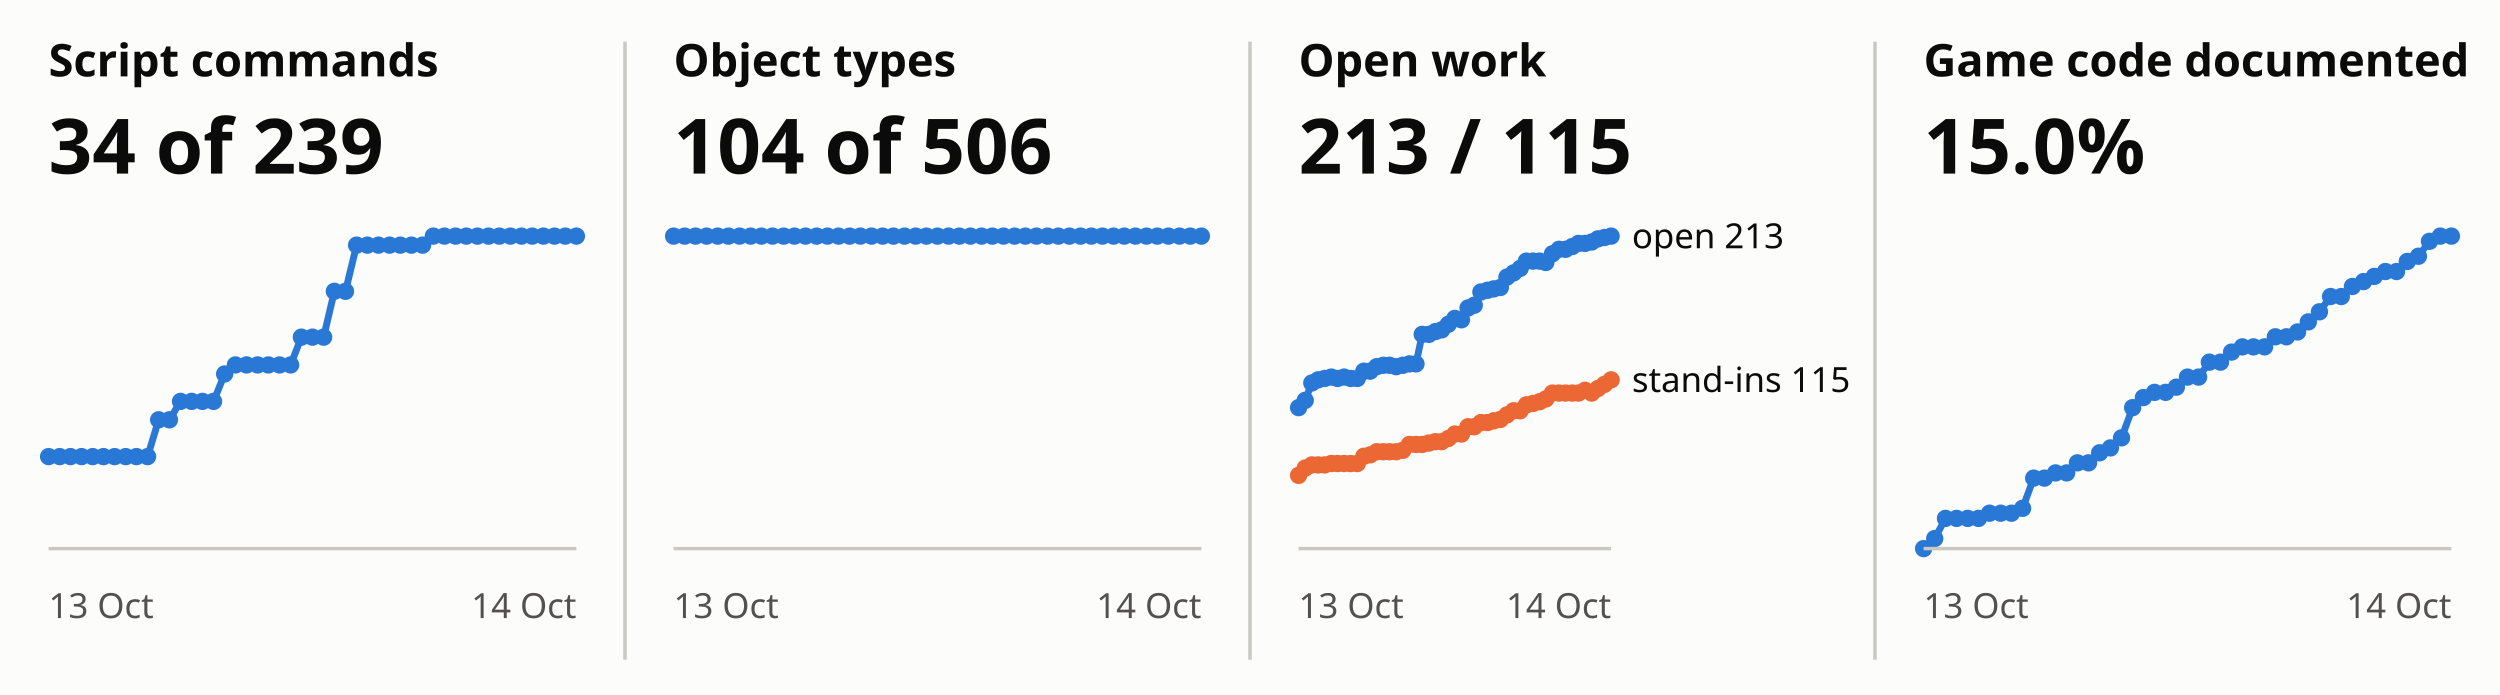
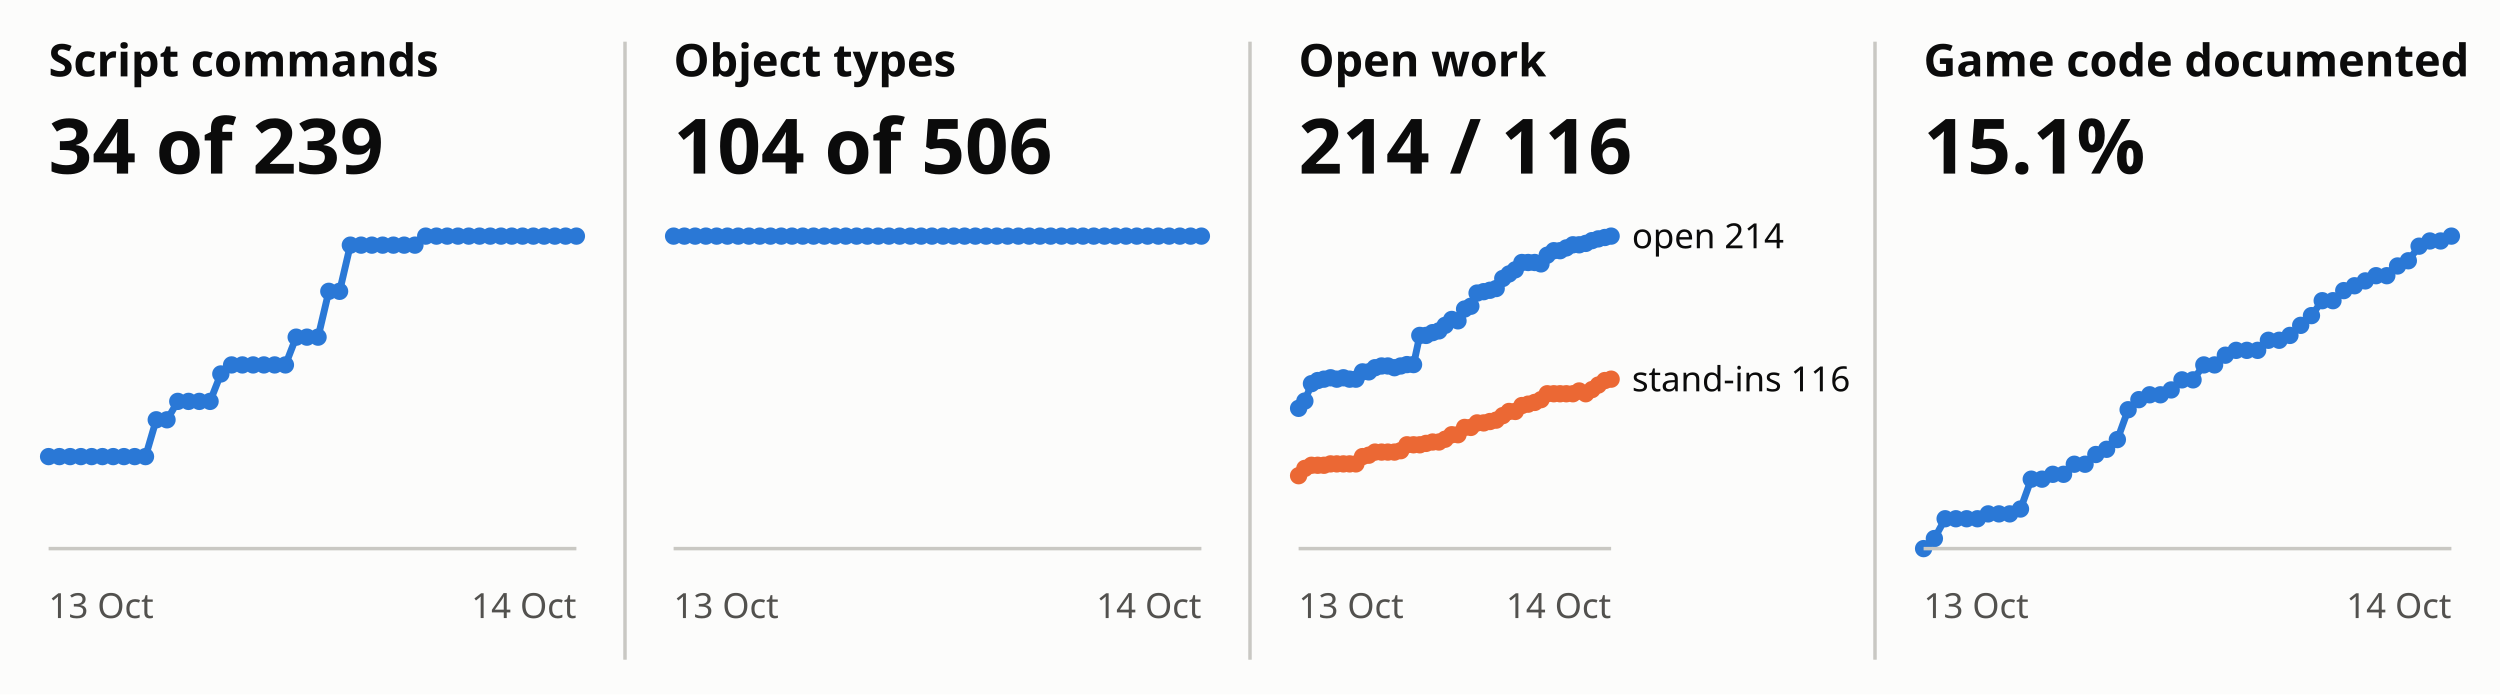
<svg xmlns="http://www.w3.org/2000/svg" width="720" height="200" viewBox="0 0 720 200" role="img">
  <style>
text{font-family:system-ui,sans-serif}
.title{font-size:13px;font-weight:600}
.big{font-size:22px;font-weight:600}
.label{font-size:10px}
.date{font-size:10px}
.surface{fill:#fcfcfb}
.ink{fill:#0b0b0b}
.muted{fill:#52514e}
.rule{stroke:#c9c8c3;stroke-width:1}
.line1{fill:none;stroke:#2a78d6;stroke-width:2;stroke-linejoin:round;stroke-linecap:round}
.dot1{fill:#2a78d6}
.line2{fill:none;stroke:#eb6834;stroke-width:2;stroke-linejoin:round;stroke-linecap:round}
.dot2{fill:#eb6834}
@media (prefers-color-scheme: dark) {
.surface{fill:#1a1a19}
.ink{fill:#f0efec}
.muted{fill:#c3c2b7}
.rule{stroke:#4a4a46}
.line1{stroke:#3987e5}
.dot1{fill:#3987e5}
.line2{stroke:#d95926}
.dot2{fill:#d95926}
}
</style>
  <rect class="surface" width="720" height="200" />
  <text class="title ink" x="14" y="22">Script commands</text>
  <text class="big ink" x="14" y="50">34 of 239</text>
-   <polyline class="line1" points="14.0,131.5 17.2,131.5 20.3,131.5 23.5,131.5 26.7,131.5 29.8,131.5 33.0,131.5 36.2,131.5 39.3,131.5 42.5,131.5 45.7,120.9 48.8,120.9 52.0,115.6 55.2,115.6 58.3,115.6 61.5,115.6 64.7,107.7 67.8,105.1 71.0,105.1 74.2,105.1 77.3,105.1 80.5,105.1 83.7,105.1 86.8,97.1 90.0,97.1 93.2,97.1 96.3,83.9 99.5,83.9 102.7,70.6 105.8,70.6 109.0,70.6 112.2,70.6 115.3,70.6 118.5,70.6 121.7,70.6 124.8,68.0 128.0,68.0 131.2,68.0 134.3,68.0 137.5,68.0 140.7,68.0 143.8,68.0 147.0,68.0 150.2,68.0 153.3,68.0 156.5,68.0 159.7,68.0 162.8,68.0 166.0,68.0" />
+   <polyline class="line1" points="14.0,131.5 17.1,131.5 20.2,131.5 23.3,131.5 26.4,131.5 29.5,131.5 32.6,131.5 35.7,131.5 38.8,131.5 41.9,131.5 45.0,120.9 48.1,120.9 51.2,115.6 54.3,115.6 57.4,115.6 60.5,115.6 63.6,107.7 66.7,105.1 69.8,105.1 72.9,105.1 76.0,105.1 79.1,105.1 82.2,105.1 85.3,97.1 88.4,97.1 91.6,97.1 94.7,83.9 97.8,83.9 100.9,70.6 104.0,70.6 107.1,70.6 110.2,70.6 113.3,70.6 116.4,70.6 119.5,70.6 122.6,68.0 125.7,68.0 128.8,68.0 131.9,68.0 135.0,68.0 138.1,68.0 141.2,68.0 144.3,68.0 147.4,68.0 150.5,68.0 153.6,68.0 156.7,68.0 159.8,68.0 162.9,68.0 166.0,68.0" />
  <circle class="dot1" cx="14.0" cy="131.5" r="2.5" />
-   <circle class="dot1" cx="17.2" cy="131.5" r="2.5" />
-   <circle class="dot1" cx="20.3" cy="131.5" r="2.5" />
-   <circle class="dot1" cx="23.5" cy="131.5" r="2.5" />
-   <circle class="dot1" cx="26.7" cy="131.5" r="2.5" />
-   <circle class="dot1" cx="29.8" cy="131.5" r="2.5" />
-   <circle class="dot1" cx="33.0" cy="131.5" r="2.5" />
-   <circle class="dot1" cx="36.2" cy="131.5" r="2.5" />
-   <circle class="dot1" cx="39.3" cy="131.5" r="2.5" />
-   <circle class="dot1" cx="42.5" cy="131.5" r="2.5" />
-   <circle class="dot1" cx="45.7" cy="120.9" r="2.5" />
-   <circle class="dot1" cx="48.8" cy="120.9" r="2.5" />
-   <circle class="dot1" cx="52.0" cy="115.6" r="2.5" />
-   <circle class="dot1" cx="55.2" cy="115.6" r="2.5" />
-   <circle class="dot1" cx="58.3" cy="115.6" r="2.5" />
-   <circle class="dot1" cx="61.5" cy="115.6" r="2.5" />
-   <circle class="dot1" cx="64.7" cy="107.7" r="2.5" />
-   <circle class="dot1" cx="67.8" cy="105.1" r="2.5" />
-   <circle class="dot1" cx="71.0" cy="105.1" r="2.5" />
-   <circle class="dot1" cx="74.2" cy="105.1" r="2.5" />
-   <circle class="dot1" cx="77.3" cy="105.1" r="2.5" />
-   <circle class="dot1" cx="80.5" cy="105.1" r="2.5" />
-   <circle class="dot1" cx="83.7" cy="105.1" r="2.5" />
-   <circle class="dot1" cx="86.8" cy="97.1" r="2.5" />
-   <circle class="dot1" cx="90.0" cy="97.1" r="2.5" />
-   <circle class="dot1" cx="93.2" cy="97.1" r="2.5" />
-   <circle class="dot1" cx="96.3" cy="83.9" r="2.5" />
-   <circle class="dot1" cx="99.5" cy="83.9" r="2.5" />
-   <circle class="dot1" cx="102.7" cy="70.6" r="2.5" />
-   <circle class="dot1" cx="105.8" cy="70.6" r="2.5" />
-   <circle class="dot1" cx="109.0" cy="70.6" r="2.5" />
-   <circle class="dot1" cx="112.2" cy="70.6" r="2.5" />
-   <circle class="dot1" cx="115.3" cy="70.6" r="2.5" />
-   <circle class="dot1" cx="118.5" cy="70.6" r="2.5" />
-   <circle class="dot1" cx="121.7" cy="70.6" r="2.5" />
-   <circle class="dot1" cx="124.8" cy="68.0" r="2.5" />
-   <circle class="dot1" cx="128.0" cy="68.0" r="2.5" />
-   <circle class="dot1" cx="131.2" cy="68.0" r="2.5" />
-   <circle class="dot1" cx="134.3" cy="68.0" r="2.5" />
-   <circle class="dot1" cx="137.5" cy="68.0" r="2.5" />
-   <circle class="dot1" cx="140.7" cy="68.0" r="2.5" />
-   <circle class="dot1" cx="143.8" cy="68.0" r="2.5" />
-   <circle class="dot1" cx="147.0" cy="68.0" r="2.5" />
-   <circle class="dot1" cx="150.2" cy="68.0" r="2.5" />
-   <circle class="dot1" cx="153.3" cy="68.0" r="2.5" />
-   <circle class="dot1" cx="156.5" cy="68.0" r="2.5" />
-   <circle class="dot1" cx="159.7" cy="68.0" r="2.5" />
-   <circle class="dot1" cx="162.8" cy="68.0" r="2.5" />
+   <circle class="dot1" cx="17.1" cy="131.5" r="2.5" />
+   <circle class="dot1" cx="20.2" cy="131.5" r="2.5" />
+   <circle class="dot1" cx="23.3" cy="131.5" r="2.5" />
+   <circle class="dot1" cx="26.4" cy="131.5" r="2.5" />
+   <circle class="dot1" cx="29.5" cy="131.5" r="2.5" />
+   <circle class="dot1" cx="32.6" cy="131.5" r="2.5" />
+   <circle class="dot1" cx="35.7" cy="131.5" r="2.5" />
+   <circle class="dot1" cx="38.8" cy="131.5" r="2.5" />
+   <circle class="dot1" cx="41.9" cy="131.5" r="2.5" />
+   <circle class="dot1" cx="45.0" cy="120.9" r="2.5" />
+   <circle class="dot1" cx="48.1" cy="120.9" r="2.5" />
+   <circle class="dot1" cx="51.2" cy="115.6" r="2.5" />
+   <circle class="dot1" cx="54.3" cy="115.6" r="2.5" />
+   <circle class="dot1" cx="57.4" cy="115.6" r="2.5" />
+   <circle class="dot1" cx="60.5" cy="115.6" r="2.5" />
+   <circle class="dot1" cx="63.6" cy="107.7" r="2.5" />
+   <circle class="dot1" cx="66.7" cy="105.1" r="2.5" />
+   <circle class="dot1" cx="69.8" cy="105.1" r="2.5" />
+   <circle class="dot1" cx="72.9" cy="105.1" r="2.5" />
+   <circle class="dot1" cx="76.0" cy="105.1" r="2.5" />
+   <circle class="dot1" cx="79.1" cy="105.1" r="2.5" />
+   <circle class="dot1" cx="82.2" cy="105.1" r="2.5" />
+   <circle class="dot1" cx="85.3" cy="97.1" r="2.5" />
+   <circle class="dot1" cx="88.4" cy="97.1" r="2.5" />
+   <circle class="dot1" cx="91.6" cy="97.1" r="2.5" />
+   <circle class="dot1" cx="94.7" cy="83.9" r="2.5" />
+   <circle class="dot1" cx="97.8" cy="83.9" r="2.5" />
+   <circle class="dot1" cx="100.9" cy="70.6" r="2.5" />
+   <circle class="dot1" cx="104.0" cy="70.6" r="2.5" />
+   <circle class="dot1" cx="107.1" cy="70.6" r="2.5" />
+   <circle class="dot1" cx="110.2" cy="70.6" r="2.5" />
+   <circle class="dot1" cx="113.3" cy="70.6" r="2.5" />
+   <circle class="dot1" cx="116.4" cy="70.6" r="2.5" />
+   <circle class="dot1" cx="119.5" cy="70.6" r="2.5" />
+   <circle class="dot1" cx="122.6" cy="68.0" r="2.5" />
+   <circle class="dot1" cx="125.7" cy="68.0" r="2.5" />
+   <circle class="dot1" cx="128.8" cy="68.0" r="2.5" />
+   <circle class="dot1" cx="131.9" cy="68.0" r="2.5" />
+   <circle class="dot1" cx="135.0" cy="68.0" r="2.5" />
+   <circle class="dot1" cx="138.1" cy="68.0" r="2.5" />
+   <circle class="dot1" cx="141.2" cy="68.0" r="2.5" />
+   <circle class="dot1" cx="144.3" cy="68.0" r="2.5" />
+   <circle class="dot1" cx="147.4" cy="68.0" r="2.5" />
+   <circle class="dot1" cx="150.5" cy="68.0" r="2.5" />
+   <circle class="dot1" cx="153.6" cy="68.0" r="2.5" />
+   <circle class="dot1" cx="156.7" cy="68.0" r="2.5" />
+   <circle class="dot1" cx="159.8" cy="68.0" r="2.5" />
+   <circle class="dot1" cx="162.9" cy="68.0" r="2.5" />
  <circle class="dot1" cx="166.0" cy="68.0" r="2.5" />
  <line class="rule" x1="14" y1="158" x2="166" y2="158" />
  <text class="date muted" x="14" y="178">13 Oct</text>
  <text class="date muted" x="166" y="178" text-anchor="end">14 Oct</text>
  <text class="title ink" x="194" y="22">Object types</text>
  <text class="big ink" x="194" y="50">104 of 506</text>
-   <polyline class="line1" points="194.0,68.0 197.2,68.0 200.3,68.0 203.5,68.0 206.7,68.0 209.8,68.0 213.0,68.0 216.2,68.0 219.3,68.0 222.5,68.0 225.7,68.0 228.8,68.0 232.0,68.0 235.2,68.0 238.3,68.0 241.5,68.0 244.7,68.0 247.8,68.0 251.0,68.0 254.2,68.0 257.3,68.0 260.5,68.0 263.7,68.0 266.8,68.0 270.0,68.0 273.2,68.0 276.3,68.0 279.5,68.0 282.7,68.0 285.8,68.0 289.0,68.0 292.2,68.0 295.3,68.0 298.5,68.0 301.7,68.0 304.8,68.0 308.0,68.0 311.2,68.0 314.3,68.0 317.5,68.0 320.7,68.0 323.8,68.0 327.0,68.0 330.2,68.0 333.3,68.0 336.5,68.0 339.7,68.0 342.8,68.0 346.0,68.0" />
+   <polyline class="line1" points="194.0,68.0 197.1,68.0 200.2,68.0 203.3,68.0 206.4,68.0 209.5,68.0 212.6,68.0 215.7,68.0 218.8,68.0 221.9,68.0 225.0,68.0 228.1,68.0 231.2,68.0 234.3,68.0 237.4,68.0 240.5,68.0 243.6,68.0 246.7,68.0 249.8,68.0 252.9,68.0 256.0,68.0 259.1,68.0 262.2,68.0 265.3,68.0 268.4,68.0 271.6,68.0 274.7,68.0 277.8,68.0 280.9,68.0 284.0,68.0 287.1,68.0 290.2,68.0 293.3,68.0 296.4,68.0 299.5,68.0 302.6,68.0 305.7,68.0 308.8,68.0 311.9,68.0 315.0,68.0 318.1,68.0 321.2,68.0 324.3,68.0 327.4,68.0 330.5,68.0 333.6,68.0 336.7,68.0 339.8,68.0 342.9,68.0 346.0,68.0" />
  <circle class="dot1" cx="194.0" cy="68.0" r="2.5" />
-   <circle class="dot1" cx="197.2" cy="68.0" r="2.5" />
-   <circle class="dot1" cx="200.3" cy="68.0" r="2.5" />
-   <circle class="dot1" cx="203.5" cy="68.0" r="2.5" />
-   <circle class="dot1" cx="206.7" cy="68.0" r="2.5" />
-   <circle class="dot1" cx="209.8" cy="68.0" r="2.5" />
-   <circle class="dot1" cx="213.0" cy="68.0" r="2.5" />
-   <circle class="dot1" cx="216.2" cy="68.0" r="2.5" />
-   <circle class="dot1" cx="219.3" cy="68.0" r="2.5" />
-   <circle class="dot1" cx="222.5" cy="68.0" r="2.5" />
-   <circle class="dot1" cx="225.7" cy="68.0" r="2.5" />
-   <circle class="dot1" cx="228.8" cy="68.0" r="2.5" />
-   <circle class="dot1" cx="232.0" cy="68.0" r="2.5" />
-   <circle class="dot1" cx="235.2" cy="68.0" r="2.5" />
-   <circle class="dot1" cx="238.3" cy="68.0" r="2.5" />
-   <circle class="dot1" cx="241.5" cy="68.0" r="2.5" />
-   <circle class="dot1" cx="244.7" cy="68.0" r="2.5" />
-   <circle class="dot1" cx="247.8" cy="68.0" r="2.5" />
-   <circle class="dot1" cx="251.0" cy="68.0" r="2.5" />
-   <circle class="dot1" cx="254.2" cy="68.0" r="2.5" />
-   <circle class="dot1" cx="257.3" cy="68.0" r="2.5" />
-   <circle class="dot1" cx="260.5" cy="68.0" r="2.5" />
-   <circle class="dot1" cx="263.7" cy="68.0" r="2.5" />
-   <circle class="dot1" cx="266.8" cy="68.0" r="2.5" />
-   <circle class="dot1" cx="270.0" cy="68.0" r="2.5" />
-   <circle class="dot1" cx="273.2" cy="68.0" r="2.5" />
-   <circle class="dot1" cx="276.3" cy="68.0" r="2.5" />
-   <circle class="dot1" cx="279.5" cy="68.0" r="2.5" />
-   <circle class="dot1" cx="282.7" cy="68.0" r="2.5" />
-   <circle class="dot1" cx="285.8" cy="68.0" r="2.5" />
-   <circle class="dot1" cx="289.0" cy="68.0" r="2.5" />
-   <circle class="dot1" cx="292.2" cy="68.0" r="2.5" />
-   <circle class="dot1" cx="295.3" cy="68.0" r="2.5" />
-   <circle class="dot1" cx="298.5" cy="68.0" r="2.5" />
-   <circle class="dot1" cx="301.7" cy="68.0" r="2.5" />
-   <circle class="dot1" cx="304.8" cy="68.0" r="2.5" />
-   <circle class="dot1" cx="308.0" cy="68.0" r="2.5" />
-   <circle class="dot1" cx="311.2" cy="68.0" r="2.5" />
-   <circle class="dot1" cx="314.3" cy="68.0" r="2.5" />
-   <circle class="dot1" cx="317.5" cy="68.0" r="2.5" />
-   <circle class="dot1" cx="320.7" cy="68.0" r="2.5" />
-   <circle class="dot1" cx="323.8" cy="68.0" r="2.5" />
-   <circle class="dot1" cx="327.0" cy="68.0" r="2.5" />
-   <circle class="dot1" cx="330.2" cy="68.0" r="2.5" />
-   <circle class="dot1" cx="333.3" cy="68.0" r="2.5" />
-   <circle class="dot1" cx="336.5" cy="68.0" r="2.5" />
-   <circle class="dot1" cx="339.7" cy="68.0" r="2.5" />
-   <circle class="dot1" cx="342.8" cy="68.0" r="2.5" />
+   <circle class="dot1" cx="197.1" cy="68.0" r="2.5" />
+   <circle class="dot1" cx="200.2" cy="68.0" r="2.5" />
+   <circle class="dot1" cx="203.3" cy="68.0" r="2.5" />
+   <circle class="dot1" cx="206.4" cy="68.0" r="2.5" />
+   <circle class="dot1" cx="209.5" cy="68.0" r="2.5" />
+   <circle class="dot1" cx="212.6" cy="68.0" r="2.5" />
+   <circle class="dot1" cx="215.7" cy="68.0" r="2.5" />
+   <circle class="dot1" cx="218.8" cy="68.0" r="2.5" />
+   <circle class="dot1" cx="221.9" cy="68.0" r="2.5" />
+   <circle class="dot1" cx="225.0" cy="68.0" r="2.5" />
+   <circle class="dot1" cx="228.1" cy="68.0" r="2.5" />
+   <circle class="dot1" cx="231.2" cy="68.0" r="2.5" />
+   <circle class="dot1" cx="234.3" cy="68.0" r="2.5" />
+   <circle class="dot1" cx="237.4" cy="68.0" r="2.5" />
+   <circle class="dot1" cx="240.5" cy="68.0" r="2.5" />
+   <circle class="dot1" cx="243.6" cy="68.0" r="2.5" />
+   <circle class="dot1" cx="246.7" cy="68.0" r="2.5" />
+   <circle class="dot1" cx="249.8" cy="68.0" r="2.5" />
+   <circle class="dot1" cx="252.9" cy="68.0" r="2.5" />
+   <circle class="dot1" cx="256.0" cy="68.0" r="2.5" />
+   <circle class="dot1" cx="259.1" cy="68.0" r="2.5" />
+   <circle class="dot1" cx="262.2" cy="68.0" r="2.5" />
+   <circle class="dot1" cx="265.3" cy="68.0" r="2.5" />
+   <circle class="dot1" cx="268.4" cy="68.0" r="2.5" />
+   <circle class="dot1" cx="271.6" cy="68.0" r="2.5" />
+   <circle class="dot1" cx="274.7" cy="68.0" r="2.5" />
+   <circle class="dot1" cx="277.8" cy="68.0" r="2.5" />
+   <circle class="dot1" cx="280.9" cy="68.0" r="2.5" />
+   <circle class="dot1" cx="284.0" cy="68.0" r="2.5" />
+   <circle class="dot1" cx="287.1" cy="68.0" r="2.5" />
+   <circle class="dot1" cx="290.2" cy="68.0" r="2.5" />
+   <circle class="dot1" cx="293.3" cy="68.0" r="2.5" />
+   <circle class="dot1" cx="296.4" cy="68.0" r="2.5" />
+   <circle class="dot1" cx="299.5" cy="68.0" r="2.5" />
+   <circle class="dot1" cx="302.6" cy="68.0" r="2.5" />
+   <circle class="dot1" cx="305.7" cy="68.0" r="2.5" />
+   <circle class="dot1" cx="308.8" cy="68.0" r="2.5" />
+   <circle class="dot1" cx="311.9" cy="68.0" r="2.5" />
+   <circle class="dot1" cx="315.0" cy="68.0" r="2.5" />
+   <circle class="dot1" cx="318.1" cy="68.0" r="2.5" />
+   <circle class="dot1" cx="321.2" cy="68.0" r="2.5" />
+   <circle class="dot1" cx="324.3" cy="68.0" r="2.5" />
+   <circle class="dot1" cx="327.4" cy="68.0" r="2.5" />
+   <circle class="dot1" cx="330.5" cy="68.0" r="2.5" />
+   <circle class="dot1" cx="333.6" cy="68.0" r="2.5" />
+   <circle class="dot1" cx="336.7" cy="68.0" r="2.5" />
+   <circle class="dot1" cx="339.8" cy="68.0" r="2.5" />
+   <circle class="dot1" cx="342.9" cy="68.0" r="2.5" />
  <circle class="dot1" cx="346.0" cy="68.0" r="2.5" />
  <line class="rule" x1="194" y1="158" x2="346" y2="158" />
  <text class="date muted" x="194" y="178">13 Oct</text>
  <text class="date muted" x="346" y="178" text-anchor="end">14 Oct</text>
  <text class="title ink" x="374" y="22">Open work</text>
-   <text class="big ink" x="374" y="50">213 / 115</text>
-   <polyline class="line1" points="374.0,117.4 375.9,115.3 377.8,110.3 379.6,109.4 381.5,109.0 383.4,108.6 385.2,109.0 387.1,108.6 389.0,109.0 390.9,109.0 392.8,106.9 394.6,106.9 396.5,105.6 398.4,105.2 400.2,105.2 402.1,105.6 404.0,105.2 405.9,104.8 407.8,104.8 409.6,96.3 411.5,96.3 413.4,95.5 415.2,95.0 417.1,93.4 419.0,91.7 420.9,92.1 422.8,88.7 424.6,87.9 426.5,84.1 428.4,83.6 430.2,83.2 432.1,82.8 434.0,79.8 435.9,78.6 437.8,77.3 439.6,75.2 441.5,75.2 443.4,75.2 445.2,75.6 447.1,73.1 449.0,71.8 450.9,71.8 452.8,71.0 454.6,70.1 456.5,70.1 458.4,69.7 460.2,68.8 462.1,68.4 464.0,68.0" />
-   <circle class="dot1" cx="374.0" cy="117.4" r="2.5" />
-   <circle class="dot1" cx="375.9" cy="115.3" r="2.5" />
-   <circle class="dot1" cx="377.8" cy="110.3" r="2.5" />
-   <circle class="dot1" cx="379.6" cy="109.4" r="2.5" />
-   <circle class="dot1" cx="381.5" cy="109.0" r="2.5" />
-   <circle class="dot1" cx="383.4" cy="108.6" r="2.5" />
-   <circle class="dot1" cx="385.2" cy="109.0" r="2.5" />
-   <circle class="dot1" cx="387.1" cy="108.6" r="2.5" />
-   <circle class="dot1" cx="389.0" cy="109.0" r="2.5" />
-   <circle class="dot1" cx="390.9" cy="109.0" r="2.5" />
-   <circle class="dot1" cx="392.8" cy="106.9" r="2.5" />
-   <circle class="dot1" cx="394.6" cy="106.9" r="2.5" />
-   <circle class="dot1" cx="396.5" cy="105.6" r="2.5" />
-   <circle class="dot1" cx="398.4" cy="105.2" r="2.5" />
-   <circle class="dot1" cx="400.2" cy="105.2" r="2.5" />
-   <circle class="dot1" cx="402.1" cy="105.6" r="2.5" />
-   <circle class="dot1" cx="404.0" cy="105.2" r="2.5" />
-   <circle class="dot1" cx="405.9" cy="104.8" r="2.5" />
-   <circle class="dot1" cx="407.8" cy="104.8" r="2.5" />
-   <circle class="dot1" cx="409.6" cy="96.3" r="2.5" />
-   <circle class="dot1" cx="411.5" cy="96.3" r="2.5" />
-   <circle class="dot1" cx="413.4" cy="95.5" r="2.5" />
-   <circle class="dot1" cx="415.2" cy="95.0" r="2.5" />
-   <circle class="dot1" cx="417.1" cy="93.4" r="2.5" />
-   <circle class="dot1" cx="419.0" cy="91.7" r="2.5" />
-   <circle class="dot1" cx="420.9" cy="92.1" r="2.5" />
-   <circle class="dot1" cx="422.8" cy="88.7" r="2.5" />
-   <circle class="dot1" cx="424.6" cy="87.9" r="2.5" />
-   <circle class="dot1" cx="426.5" cy="84.1" r="2.5" />
-   <circle class="dot1" cx="428.4" cy="83.6" r="2.5" />
-   <circle class="dot1" cx="430.2" cy="83.2" r="2.5" />
-   <circle class="dot1" cx="432.1" cy="82.8" r="2.5" />
-   <circle class="dot1" cx="434.0" cy="79.8" r="2.5" />
-   <circle class="dot1" cx="435.9" cy="78.6" r="2.5" />
-   <circle class="dot1" cx="437.8" cy="77.3" r="2.5" />
-   <circle class="dot1" cx="439.6" cy="75.2" r="2.5" />
-   <circle class="dot1" cx="441.5" cy="75.2" r="2.5" />
-   <circle class="dot1" cx="443.4" cy="75.2" r="2.5" />
-   <circle class="dot1" cx="445.2" cy="75.6" r="2.5" />
-   <circle class="dot1" cx="447.1" cy="73.1" r="2.5" />
-   <circle class="dot1" cx="449.0" cy="71.8" r="2.5" />
-   <circle class="dot1" cx="450.9" cy="71.8" r="2.5" />
-   <circle class="dot1" cx="452.8" cy="71.0" r="2.5" />
-   <circle class="dot1" cx="454.6" cy="70.1" r="2.5" />
-   <circle class="dot1" cx="456.5" cy="70.1" r="2.5" />
-   <circle class="dot1" cx="458.4" cy="69.7" r="2.5" />
-   <circle class="dot1" cx="460.2" cy="68.8" r="2.5" />
-   <circle class="dot1" cx="462.1" cy="68.4" r="2.5" />
+   <text class="big ink" x="374" y="50">214 / 116</text>
+   <polyline class="line1" points="374.0,117.6 375.8,115.5 377.7,110.5 379.5,109.6 381.3,109.2 383.2,108.8 385.0,109.2 386.9,108.8 388.7,109.2 390.5,109.2 392.4,107.1 394.2,107.1 396.0,105.9 397.9,105.4 399.7,105.4 401.6,105.9 403.4,105.4 405.2,105.0 407.1,105.0 408.9,96.6 410.7,96.6 412.6,95.8 414.4,95.3 416.2,93.7 418.1,92.0 419.9,92.4 421.8,89.0 423.6,88.2 425.4,84.4 427.3,84.0 429.1,83.6 430.9,83.1 432.8,80.2 434.6,78.9 436.4,77.7 438.3,75.6 440.1,75.6 442.0,75.6 443.8,76.0 445.6,73.5 447.5,72.2 449.3,72.2 451.1,71.4 453.0,70.5 454.8,70.5 456.7,70.1 458.5,69.3 460.3,68.8 462.2,68.4 464.0,68.0" />
+   <circle class="dot1" cx="374.0" cy="117.6" r="2.5" />
+   <circle class="dot1" cx="375.8" cy="115.5" r="2.5" />
+   <circle class="dot1" cx="377.7" cy="110.5" r="2.5" />
+   <circle class="dot1" cx="379.5" cy="109.6" r="2.5" />
+   <circle class="dot1" cx="381.3" cy="109.2" r="2.5" />
+   <circle class="dot1" cx="383.2" cy="108.8" r="2.5" />
+   <circle class="dot1" cx="385.0" cy="109.2" r="2.5" />
+   <circle class="dot1" cx="386.9" cy="108.8" r="2.5" />
+   <circle class="dot1" cx="388.7" cy="109.2" r="2.5" />
+   <circle class="dot1" cx="390.5" cy="109.2" r="2.5" />
+   <circle class="dot1" cx="392.4" cy="107.1" r="2.5" />
+   <circle class="dot1" cx="394.2" cy="107.1" r="2.5" />
+   <circle class="dot1" cx="396.0" cy="105.9" r="2.5" />
+   <circle class="dot1" cx="397.9" cy="105.4" r="2.5" />
+   <circle class="dot1" cx="399.7" cy="105.4" r="2.5" />
+   <circle class="dot1" cx="401.6" cy="105.9" r="2.5" />
+   <circle class="dot1" cx="403.4" cy="105.4" r="2.5" />
+   <circle class="dot1" cx="405.2" cy="105.0" r="2.5" />
+   <circle class="dot1" cx="407.1" cy="105.0" r="2.5" />
+   <circle class="dot1" cx="408.9" cy="96.6" r="2.5" />
+   <circle class="dot1" cx="410.7" cy="96.6" r="2.5" />
+   <circle class="dot1" cx="412.6" cy="95.8" r="2.5" />
+   <circle class="dot1" cx="414.4" cy="95.3" r="2.5" />
+   <circle class="dot1" cx="416.2" cy="93.7" r="2.5" />
+   <circle class="dot1" cx="418.1" cy="92.0" r="2.5" />
+   <circle class="dot1" cx="419.9" cy="92.4" r="2.5" />
+   <circle class="dot1" cx="421.8" cy="89.0" r="2.5" />
+   <circle class="dot1" cx="423.6" cy="88.2" r="2.5" />
+   <circle class="dot1" cx="425.4" cy="84.4" r="2.5" />
+   <circle class="dot1" cx="427.3" cy="84.0" r="2.5" />
+   <circle class="dot1" cx="429.1" cy="83.6" r="2.5" />
+   <circle class="dot1" cx="430.9" cy="83.1" r="2.5" />
+   <circle class="dot1" cx="432.8" cy="80.2" r="2.5" />
+   <circle class="dot1" cx="434.6" cy="78.9" r="2.5" />
+   <circle class="dot1" cx="436.4" cy="77.7" r="2.5" />
+   <circle class="dot1" cx="438.3" cy="75.6" r="2.5" />
+   <circle class="dot1" cx="440.1" cy="75.6" r="2.5" />
+   <circle class="dot1" cx="442.0" cy="75.6" r="2.5" />
+   <circle class="dot1" cx="443.8" cy="76.0" r="2.5" />
+   <circle class="dot1" cx="445.6" cy="73.5" r="2.5" />
+   <circle class="dot1" cx="447.5" cy="72.2" r="2.5" />
+   <circle class="dot1" cx="449.3" cy="72.2" r="2.5" />
+   <circle class="dot1" cx="451.1" cy="71.4" r="2.5" />
+   <circle class="dot1" cx="453.0" cy="70.5" r="2.5" />
+   <circle class="dot1" cx="454.8" cy="70.5" r="2.5" />
+   <circle class="dot1" cx="456.7" cy="70.1" r="2.5" />
+   <circle class="dot1" cx="458.5" cy="69.3" r="2.5" />
+   <circle class="dot1" cx="460.3" cy="68.8" r="2.5" />
+   <circle class="dot1" cx="462.2" cy="68.4" r="2.5" />
  <circle class="dot1" cx="464.0" cy="68.0" r="2.5" />
-   <polyline class="line2" points="374.0,136.9 375.9,134.8 377.8,133.9 379.6,133.9 381.5,133.9 383.4,133.5 385.2,133.5 387.1,133.5 389.0,133.5 390.9,133.5 392.8,131.4 394.6,131.0 396.5,130.1 398.4,130.1 400.2,130.1 402.1,130.1 404.0,129.7 405.9,128.0 407.8,128.0 409.6,128.0 411.5,127.6 413.4,127.2 415.2,127.2 417.1,126.3 419.0,125.0 420.9,125.0 422.8,122.9 424.6,122.9 426.5,121.7 428.4,121.7 430.2,121.2 432.1,120.8 434.0,119.5 435.9,118.3 437.8,118.3 439.6,116.6 441.5,116.2 443.4,115.7 445.2,114.9 447.1,113.2 449.0,113.2 450.9,113.2 452.8,113.2 454.6,113.2 456.5,112.4 458.4,113.2 460.2,111.9 462.1,110.7 464.0,109.4" />
-   <circle class="dot2" cx="374.0" cy="136.9" r="2.5" />
-   <circle class="dot2" cx="375.9" cy="134.8" r="2.5" />
-   <circle class="dot2" cx="377.8" cy="133.9" r="2.5" />
-   <circle class="dot2" cx="379.6" cy="133.9" r="2.5" />
-   <circle class="dot2" cx="381.5" cy="133.9" r="2.5" />
-   <circle class="dot2" cx="383.4" cy="133.5" r="2.5" />
-   <circle class="dot2" cx="385.2" cy="133.5" r="2.5" />
-   <circle class="dot2" cx="387.1" cy="133.5" r="2.5" />
-   <circle class="dot2" cx="389.0" cy="133.5" r="2.5" />
-   <circle class="dot2" cx="390.9" cy="133.5" r="2.5" />
-   <circle class="dot2" cx="392.8" cy="131.4" r="2.5" />
-   <circle class="dot2" cx="394.6" cy="131.0" r="2.5" />
-   <circle class="dot2" cx="396.5" cy="130.1" r="2.5" />
-   <circle class="dot2" cx="398.4" cy="130.1" r="2.5" />
-   <circle class="dot2" cx="400.2" cy="130.1" r="2.5" />
-   <circle class="dot2" cx="402.1" cy="130.1" r="2.5" />
-   <circle class="dot2" cx="404.0" cy="129.7" r="2.5" />
-   <circle class="dot2" cx="405.9" cy="128.0" r="2.5" />
-   <circle class="dot2" cx="407.8" cy="128.0" r="2.5" />
-   <circle class="dot2" cx="409.6" cy="128.0" r="2.5" />
-   <circle class="dot2" cx="411.5" cy="127.6" r="2.5" />
-   <circle class="dot2" cx="413.4" cy="127.2" r="2.5" />
-   <circle class="dot2" cx="415.2" cy="127.2" r="2.5" />
-   <circle class="dot2" cx="417.1" cy="126.3" r="2.5" />
-   <circle class="dot2" cx="419.0" cy="125.0" r="2.5" />
-   <circle class="dot2" cx="420.9" cy="125.0" r="2.5" />
-   <circle class="dot2" cx="422.8" cy="122.9" r="2.5" />
-   <circle class="dot2" cx="424.6" cy="122.9" r="2.5" />
-   <circle class="dot2" cx="426.5" cy="121.7" r="2.5" />
-   <circle class="dot2" cx="428.4" cy="121.7" r="2.5" />
-   <circle class="dot2" cx="430.2" cy="121.2" r="2.5" />
-   <circle class="dot2" cx="432.1" cy="120.8" r="2.5" />
-   <circle class="dot2" cx="434.0" cy="119.5" r="2.5" />
-   <circle class="dot2" cx="435.9" cy="118.3" r="2.5" />
-   <circle class="dot2" cx="437.8" cy="118.3" r="2.5" />
-   <circle class="dot2" cx="439.6" cy="116.6" r="2.5" />
-   <circle class="dot2" cx="441.5" cy="116.2" r="2.5" />
-   <circle class="dot2" cx="443.4" cy="115.7" r="2.5" />
-   <circle class="dot2" cx="445.2" cy="114.9" r="2.5" />
-   <circle class="dot2" cx="447.1" cy="113.2" r="2.5" />
-   <circle class="dot2" cx="449.0" cy="113.2" r="2.5" />
-   <circle class="dot2" cx="450.9" cy="113.2" r="2.5" />
-   <circle class="dot2" cx="452.8" cy="113.2" r="2.5" />
-   <circle class="dot2" cx="454.6" cy="113.2" r="2.5" />
-   <circle class="dot2" cx="456.5" cy="112.4" r="2.5" />
-   <circle class="dot2" cx="458.4" cy="113.2" r="2.5" />
-   <circle class="dot2" cx="460.2" cy="111.9" r="2.5" />
-   <circle class="dot2" cx="462.1" cy="110.7" r="2.5" />
-   <circle class="dot2" cx="464.0" cy="109.4" r="2.5" />
+   <polyline class="line2" points="374.0,137.0 375.8,134.9 377.7,134.0 379.5,134.0 381.3,134.0 383.2,133.6 385.0,133.6 386.9,133.6 388.7,133.6 390.5,133.6 392.4,131.5 394.2,131.1 396.0,130.2 397.9,130.2 399.7,130.2 401.6,130.2 403.4,129.8 405.2,128.1 407.1,128.1 408.9,128.1 410.7,127.7 412.6,127.3 414.4,127.3 416.2,126.5 418.1,125.2 419.9,125.2 421.8,123.1 423.6,123.1 425.4,121.8 427.3,121.8 429.1,121.4 430.9,121.0 432.8,119.7 434.6,118.5 436.4,118.5 438.3,116.8 440.1,116.4 442.0,115.9 443.8,115.1 445.6,113.4 447.5,113.4 449.3,113.4 451.1,113.4 453.0,113.4 454.8,112.6 456.7,113.4 458.5,112.2 460.3,110.9 462.2,109.6 464.0,109.2" />
+   <circle class="dot2" cx="374.0" cy="137.0" r="2.5" />
+   <circle class="dot2" cx="375.8" cy="134.9" r="2.5" />
+   <circle class="dot2" cx="377.7" cy="134.0" r="2.5" />
+   <circle class="dot2" cx="379.5" cy="134.0" r="2.5" />
+   <circle class="dot2" cx="381.3" cy="134.0" r="2.5" />
+   <circle class="dot2" cx="383.2" cy="133.6" r="2.5" />
+   <circle class="dot2" cx="385.0" cy="133.6" r="2.5" />
+   <circle class="dot2" cx="386.9" cy="133.6" r="2.5" />
+   <circle class="dot2" cx="388.7" cy="133.6" r="2.5" />
+   <circle class="dot2" cx="390.5" cy="133.6" r="2.5" />
+   <circle class="dot2" cx="392.4" cy="131.5" r="2.5" />
+   <circle class="dot2" cx="394.2" cy="131.1" r="2.5" />
+   <circle class="dot2" cx="396.0" cy="130.2" r="2.5" />
+   <circle class="dot2" cx="397.9" cy="130.2" r="2.5" />
+   <circle class="dot2" cx="399.7" cy="130.2" r="2.5" />
+   <circle class="dot2" cx="401.6" cy="130.2" r="2.5" />
+   <circle class="dot2" cx="403.4" cy="129.8" r="2.5" />
+   <circle class="dot2" cx="405.2" cy="128.1" r="2.5" />
+   <circle class="dot2" cx="407.1" cy="128.1" r="2.5" />
+   <circle class="dot2" cx="408.9" cy="128.1" r="2.5" />
+   <circle class="dot2" cx="410.7" cy="127.7" r="2.5" />
+   <circle class="dot2" cx="412.6" cy="127.3" r="2.5" />
+   <circle class="dot2" cx="414.4" cy="127.3" r="2.5" />
+   <circle class="dot2" cx="416.2" cy="126.5" r="2.5" />
+   <circle class="dot2" cx="418.1" cy="125.2" r="2.5" />
+   <circle class="dot2" cx="419.9" cy="125.2" r="2.5" />
+   <circle class="dot2" cx="421.8" cy="123.1" r="2.5" />
+   <circle class="dot2" cx="423.6" cy="123.1" r="2.5" />
+   <circle class="dot2" cx="425.4" cy="121.8" r="2.5" />
+   <circle class="dot2" cx="427.3" cy="121.8" r="2.5" />
+   <circle class="dot2" cx="429.1" cy="121.4" r="2.5" />
+   <circle class="dot2" cx="430.9" cy="121.0" r="2.5" />
+   <circle class="dot2" cx="432.8" cy="119.7" r="2.5" />
+   <circle class="dot2" cx="434.6" cy="118.5" r="2.5" />
+   <circle class="dot2" cx="436.4" cy="118.5" r="2.5" />
+   <circle class="dot2" cx="438.3" cy="116.8" r="2.5" />
+   <circle class="dot2" cx="440.1" cy="116.4" r="2.5" />
+   <circle class="dot2" cx="442.0" cy="115.9" r="2.5" />
+   <circle class="dot2" cx="443.8" cy="115.1" r="2.5" />
+   <circle class="dot2" cx="445.6" cy="113.4" r="2.5" />
+   <circle class="dot2" cx="447.5" cy="113.4" r="2.5" />
+   <circle class="dot2" cx="449.3" cy="113.4" r="2.5" />
+   <circle class="dot2" cx="451.1" cy="113.4" r="2.5" />
+   <circle class="dot2" cx="453.0" cy="113.4" r="2.5" />
+   <circle class="dot2" cx="454.8" cy="112.6" r="2.5" />
+   <circle class="dot2" cx="456.7" cy="113.4" r="2.5" />
+   <circle class="dot2" cx="458.5" cy="112.2" r="2.5" />
+   <circle class="dot2" cx="460.3" cy="110.9" r="2.5" />
+   <circle class="dot2" cx="462.2" cy="109.6" r="2.5" />
+   <circle class="dot2" cx="464.0" cy="109.2" r="2.5" />
  <line class="rule" x1="374" y1="158" x2="464" y2="158" />
  <text class="date muted" x="374" y="178">13 Oct</text>
  <text class="date muted" x="464" y="178" text-anchor="end">14 Oct</text>
-   <text class="label ink" x="470" y="71.5">open 213</text>
-   <text class="label ink" x="470" y="112.9">stand-ins 115</text>
+   <text class="label ink" x="470" y="71.5">open 214</text>
+   <text class="label ink" x="470" y="112.7">stand-ins 116</text>
  <text class="title ink" x="554" y="22">Game code documented</text>
-   <text class="big ink" x="554" y="50">15.0%</text>
-   <polyline class="line1" points="554.0,158.0 557.2,155.1 560.3,149.3 563.5,149.3 566.7,149.3 569.8,149.3 573.0,147.8 576.2,147.8 579.3,147.8 582.5,146.4 585.7,137.7 588.8,137.7 592.0,136.2 595.2,136.2 598.3,133.3 601.5,133.3 604.7,130.4 607.8,129.0 611.0,126.1 614.2,117.4 617.3,114.5 620.5,113.0 623.7,113.0 626.8,111.5 630.0,108.6 633.2,108.6 636.3,104.3 639.5,104.3 642.7,101.4 645.8,99.9 649.0,99.9 652.2,99.9 655.3,97.0 658.5,97.0 661.7,95.6 664.8,92.7 668.0,89.8 671.2,85.4 674.3,85.4 677.5,82.5 680.7,81.1 683.8,79.6 687.0,78.2 690.2,78.2 693.3,75.3 696.5,73.8 699.7,69.5 702.8,68.0 706.0,68.0" />
+   <text class="big ink" x="554" y="50">15.1%</text>
+   <polyline class="line1" points="554.0,158.0 557.1,155.1 560.2,149.4 563.3,149.4 566.4,149.4 569.5,149.4 572.6,148.0 575.7,148.0 578.8,148.0 581.9,146.6 585.0,138.0 588.1,138.0 591.2,136.6 594.3,136.6 597.4,133.7 600.5,133.7 603.6,130.9 606.7,129.4 609.8,126.6 612.9,118.0 616.0,115.1 619.1,113.7 622.2,113.7 625.3,112.3 628.4,109.4 631.6,109.4 634.7,105.1 637.8,105.1 640.9,102.3 644.0,100.9 647.1,100.9 650.2,100.9 653.3,98.0 656.4,98.0 659.5,96.6 662.6,93.7 665.7,90.9 668.8,86.6 671.9,86.6 675.0,83.7 678.1,82.3 681.2,80.9 684.3,79.4 687.4,79.4 690.5,76.6 693.6,75.1 696.7,70.9 699.8,69.4 702.9,69.4 706.0,68.0" />
  <circle class="dot1" cx="554.0" cy="158.0" r="2.5" />
-   <circle class="dot1" cx="557.2" cy="155.1" r="2.5" />
-   <circle class="dot1" cx="560.3" cy="149.3" r="2.5" />
-   <circle class="dot1" cx="563.5" cy="149.3" r="2.5" />
-   <circle class="dot1" cx="566.7" cy="149.3" r="2.5" />
-   <circle class="dot1" cx="569.8" cy="149.3" r="2.5" />
-   <circle class="dot1" cx="573.0" cy="147.8" r="2.5" />
-   <circle class="dot1" cx="576.2" cy="147.8" r="2.5" />
-   <circle class="dot1" cx="579.3" cy="147.8" r="2.5" />
-   <circle class="dot1" cx="582.5" cy="146.4" r="2.5" />
-   <circle class="dot1" cx="585.7" cy="137.7" r="2.5" />
-   <circle class="dot1" cx="588.8" cy="137.7" r="2.5" />
-   <circle class="dot1" cx="592.0" cy="136.2" r="2.5" />
-   <circle class="dot1" cx="595.2" cy="136.2" r="2.5" />
-   <circle class="dot1" cx="598.3" cy="133.3" r="2.5" />
-   <circle class="dot1" cx="601.5" cy="133.3" r="2.5" />
-   <circle class="dot1" cx="604.7" cy="130.4" r="2.5" />
-   <circle class="dot1" cx="607.8" cy="129.0" r="2.5" />
-   <circle class="dot1" cx="611.0" cy="126.1" r="2.5" />
-   <circle class="dot1" cx="614.2" cy="117.4" r="2.5" />
-   <circle class="dot1" cx="617.3" cy="114.5" r="2.5" />
-   <circle class="dot1" cx="620.5" cy="113.0" r="2.5" />
-   <circle class="dot1" cx="623.7" cy="113.0" r="2.5" />
-   <circle class="dot1" cx="626.8" cy="111.5" r="2.5" />
-   <circle class="dot1" cx="630.0" cy="108.6" r="2.5" />
-   <circle class="dot1" cx="633.2" cy="108.6" r="2.5" />
-   <circle class="dot1" cx="636.3" cy="104.3" r="2.5" />
-   <circle class="dot1" cx="639.5" cy="104.3" r="2.5" />
-   <circle class="dot1" cx="642.7" cy="101.4" r="2.5" />
-   <circle class="dot1" cx="645.8" cy="99.9" r="2.5" />
-   <circle class="dot1" cx="649.0" cy="99.9" r="2.5" />
-   <circle class="dot1" cx="652.2" cy="99.9" r="2.5" />
-   <circle class="dot1" cx="655.3" cy="97.0" r="2.5" />
-   <circle class="dot1" cx="658.5" cy="97.0" r="2.5" />
-   <circle class="dot1" cx="661.7" cy="95.6" r="2.5" />
-   <circle class="dot1" cx="664.8" cy="92.7" r="2.5" />
-   <circle class="dot1" cx="668.0" cy="89.8" r="2.5" />
-   <circle class="dot1" cx="671.2" cy="85.4" r="2.5" />
-   <circle class="dot1" cx="674.3" cy="85.4" r="2.5" />
-   <circle class="dot1" cx="677.5" cy="82.5" r="2.5" />
-   <circle class="dot1" cx="680.7" cy="81.1" r="2.5" />
-   <circle class="dot1" cx="683.8" cy="79.6" r="2.5" />
-   <circle class="dot1" cx="687.0" cy="78.2" r="2.5" />
-   <circle class="dot1" cx="690.2" cy="78.2" r="2.5" />
-   <circle class="dot1" cx="693.3" cy="75.3" r="2.5" />
-   <circle class="dot1" cx="696.5" cy="73.8" r="2.5" />
-   <circle class="dot1" cx="699.7" cy="69.5" r="2.5" />
-   <circle class="dot1" cx="702.8" cy="68.0" r="2.5" />
+   <circle class="dot1" cx="557.1" cy="155.1" r="2.5" />
+   <circle class="dot1" cx="560.2" cy="149.4" r="2.5" />
+   <circle class="dot1" cx="563.3" cy="149.4" r="2.5" />
+   <circle class="dot1" cx="566.4" cy="149.4" r="2.5" />
+   <circle class="dot1" cx="569.5" cy="149.4" r="2.5" />
+   <circle class="dot1" cx="572.6" cy="148.0" r="2.5" />
+   <circle class="dot1" cx="575.7" cy="148.0" r="2.5" />
+   <circle class="dot1" cx="578.8" cy="148.0" r="2.5" />
+   <circle class="dot1" cx="581.9" cy="146.6" r="2.5" />
+   <circle class="dot1" cx="585.0" cy="138.0" r="2.5" />
+   <circle class="dot1" cx="588.1" cy="138.0" r="2.5" />
+   <circle class="dot1" cx="591.2" cy="136.6" r="2.5" />
+   <circle class="dot1" cx="594.3" cy="136.6" r="2.5" />
+   <circle class="dot1" cx="597.4" cy="133.7" r="2.5" />
+   <circle class="dot1" cx="600.5" cy="133.7" r="2.5" />
+   <circle class="dot1" cx="603.6" cy="130.9" r="2.5" />
+   <circle class="dot1" cx="606.7" cy="129.4" r="2.5" />
+   <circle class="dot1" cx="609.8" cy="126.6" r="2.5" />
+   <circle class="dot1" cx="612.9" cy="118.0" r="2.5" />
+   <circle class="dot1" cx="616.0" cy="115.1" r="2.5" />
+   <circle class="dot1" cx="619.1" cy="113.7" r="2.5" />
+   <circle class="dot1" cx="622.2" cy="113.7" r="2.5" />
+   <circle class="dot1" cx="625.3" cy="112.3" r="2.5" />
+   <circle class="dot1" cx="628.4" cy="109.4" r="2.5" />
+   <circle class="dot1" cx="631.6" cy="109.4" r="2.5" />
+   <circle class="dot1" cx="634.7" cy="105.1" r="2.5" />
+   <circle class="dot1" cx="637.8" cy="105.1" r="2.5" />
+   <circle class="dot1" cx="640.9" cy="102.3" r="2.5" />
+   <circle class="dot1" cx="644.0" cy="100.9" r="2.5" />
+   <circle class="dot1" cx="647.1" cy="100.9" r="2.5" />
+   <circle class="dot1" cx="650.2" cy="100.9" r="2.5" />
+   <circle class="dot1" cx="653.3" cy="98.0" r="2.5" />
+   <circle class="dot1" cx="656.4" cy="98.0" r="2.5" />
+   <circle class="dot1" cx="659.5" cy="96.6" r="2.5" />
+   <circle class="dot1" cx="662.6" cy="93.7" r="2.5" />
+   <circle class="dot1" cx="665.7" cy="90.9" r="2.5" />
+   <circle class="dot1" cx="668.8" cy="86.6" r="2.5" />
+   <circle class="dot1" cx="671.9" cy="86.6" r="2.5" />
+   <circle class="dot1" cx="675.0" cy="83.7" r="2.5" />
+   <circle class="dot1" cx="678.1" cy="82.3" r="2.5" />
+   <circle class="dot1" cx="681.2" cy="80.9" r="2.5" />
+   <circle class="dot1" cx="684.3" cy="79.4" r="2.5" />
+   <circle class="dot1" cx="687.4" cy="79.4" r="2.5" />
+   <circle class="dot1" cx="690.5" cy="76.6" r="2.5" />
+   <circle class="dot1" cx="693.6" cy="75.1" r="2.5" />
+   <circle class="dot1" cx="696.7" cy="70.9" r="2.5" />
+   <circle class="dot1" cx="699.8" cy="69.4" r="2.5" />
+   <circle class="dot1" cx="702.9" cy="69.4" r="2.5" />
  <circle class="dot1" cx="706.0" cy="68.0" r="2.5" />
  <line class="rule" x1="554" y1="158" x2="706" y2="158" />
  <text class="date muted" x="554" y="178">13 Oct</text>
  <text class="date muted" x="706" y="178" text-anchor="end">14 Oct</text>
  <line class="rule" x1="180" y1="12" x2="180" y2="190" />
  <line class="rule" x1="360" y1="12" x2="360" y2="190" />
  <line class="rule" x1="540" y1="12" x2="540" y2="190" />
</svg>
